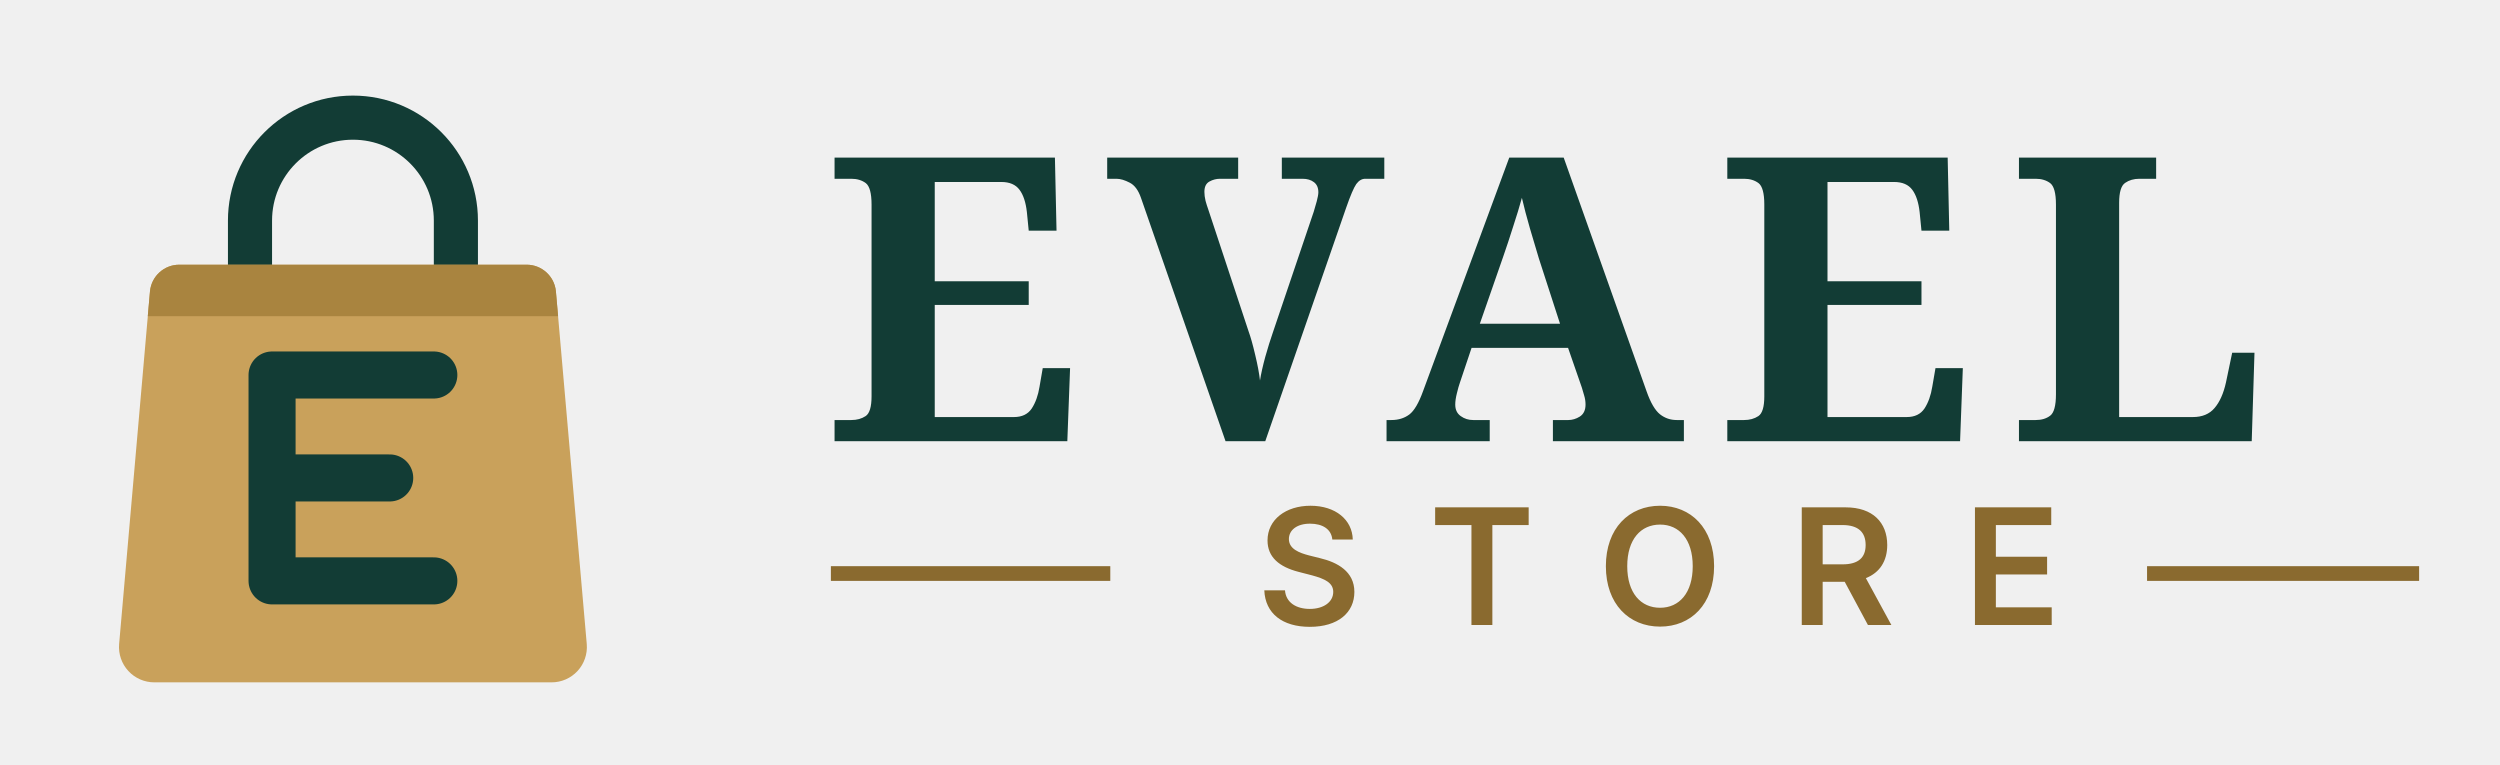
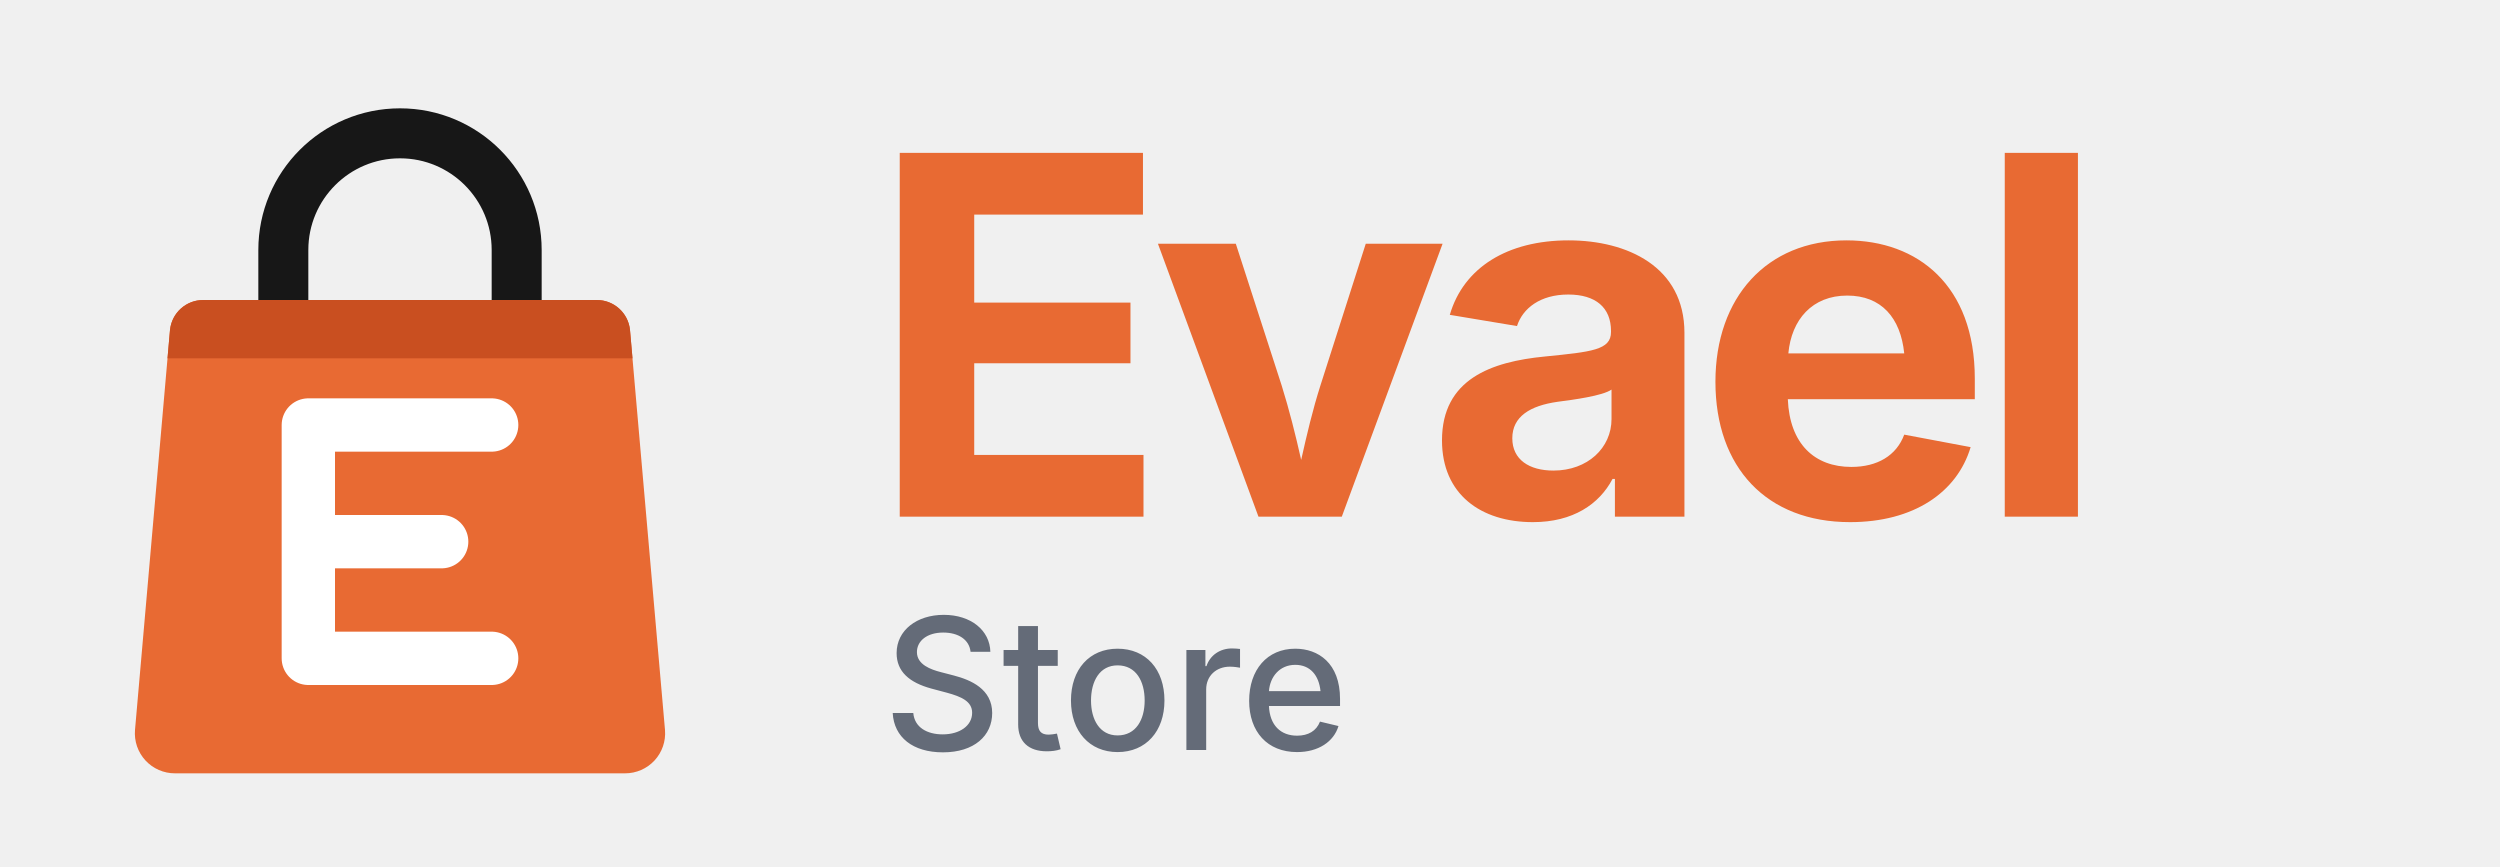
- <svg xmlns="http://www.w3.org/2000/svg" viewBox="0 0 170 52" role="img" aria-label="Evael Store">
+ <svg xmlns="http://www.w3.org/2000/svg" viewBox="0 0 150 52" role="img" aria-label="Evael Store">
  <g transform="translate(4 4)">
-     <path d="M13 15v-4a7 7 0 0 1 14 0v4" fill="none" stroke="#123C35" stroke-width="3" stroke-linecap="round" />
-     <path d="M8.2 14h23.6a2 2 0 0 1 2 1.8l2.1 24a2.4 2.4 0 0 1-2.4 2.6H6.5a2.4 2.4 0 0 1-2.4-2.6l2.1-24a2 2 0 0 1 2-1.8z" fill="#C9A15B" />
-     <path d="M8.2 14h23.6a2 2 0 0 1 2 1.8l.15 1.7H6.05l.15-1.7a2 2 0 0 1 2-1.8z" fill="#A9843F" />
-     <path d="M25.5 21.5H14.5v14h11M14.5 28.5h8" fill="none" stroke="#123C35" stroke-width="3.2" stroke-linecap="round" stroke-linejoin="round" />
+     <path d="M13 15v-4a7 7 0 0 1 14 0v4" fill="none" stroke="#171717" stroke-width="3" stroke-linecap="round" />
+     <path d="M8.2 14h23.6a2 2 0 0 1 2 1.8l2.1 24a2.4 2.4 0 0 1-2.4 2.6H6.5a2.4 2.4 0 0 1-2.4-2.6l2.1-24a2 2 0 0 1 2-1.8z" fill="#E86A33" />
+     <path d="M8.2 14h23.6a2 2 0 0 1 2 1.8l.15 1.7H6.05l.15-1.7a2 2 0 0 1 2-1.8z" fill="#C94F20" />
+     <path d="M25.5 21.5H14.5v14h11M14.5 28.5h8" fill="none" stroke="#FFFFFF" stroke-width="3.2" stroke-linecap="round" stroke-linejoin="round" />
  </g>
-   <text x="56" y="30" font-family="'Playfair Display', Georgia, serif" font-size="27" font-weight="700" letter-spacing="2.2" fill="#123C35">EVAEL</text>
-   <g fill="#8A6A2F">
-     <rect x="56.5" y="38.5" width="19" height="1" />
-     <rect x="146" y="38.5" width="18.5" height="1" />
-     <text x="112.8" y="42.5" text-anchor="middle" font-family="Inter, Arial, sans-serif" font-size="11" font-weight="600" letter-spacing="4.6" fill="#8A6A2F">STORE</text>
-   </g>
+   <text x="52" y="31" font-family="Inter, Arial, sans-serif" font-size="30" font-weight="700" letter-spacing="-1.2" fill="#E86A33">Evael</text>
+   <text x="53" y="45" font-family="Inter, Arial, sans-serif" font-size="11" font-weight="500" fill="#646B78">Store</text>
</svg>
